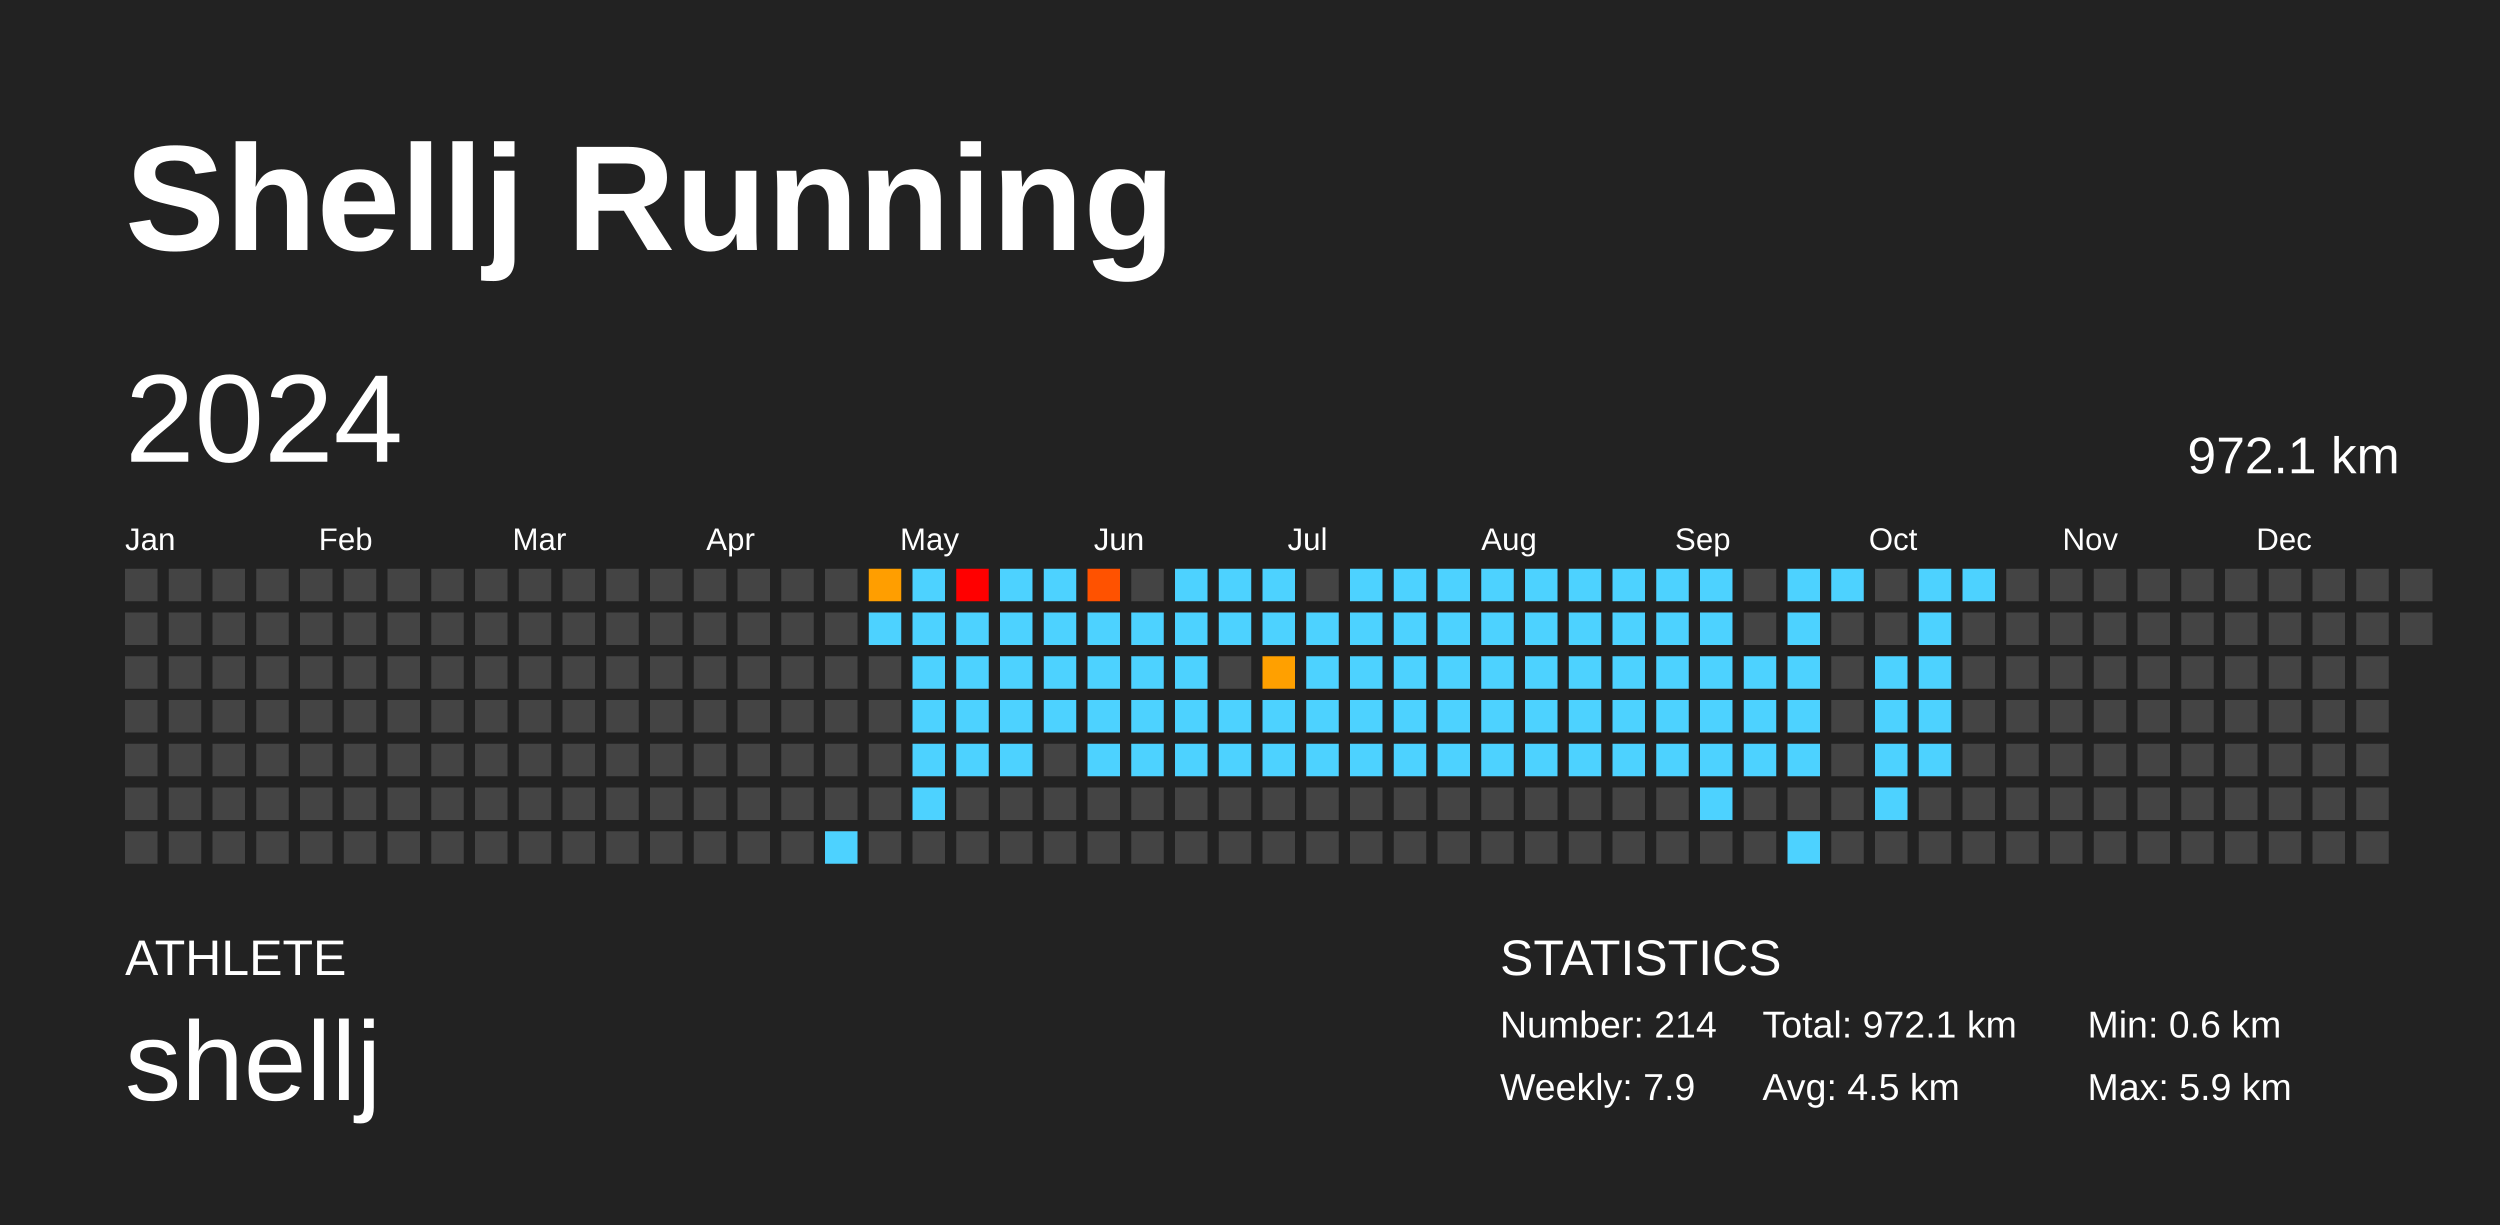
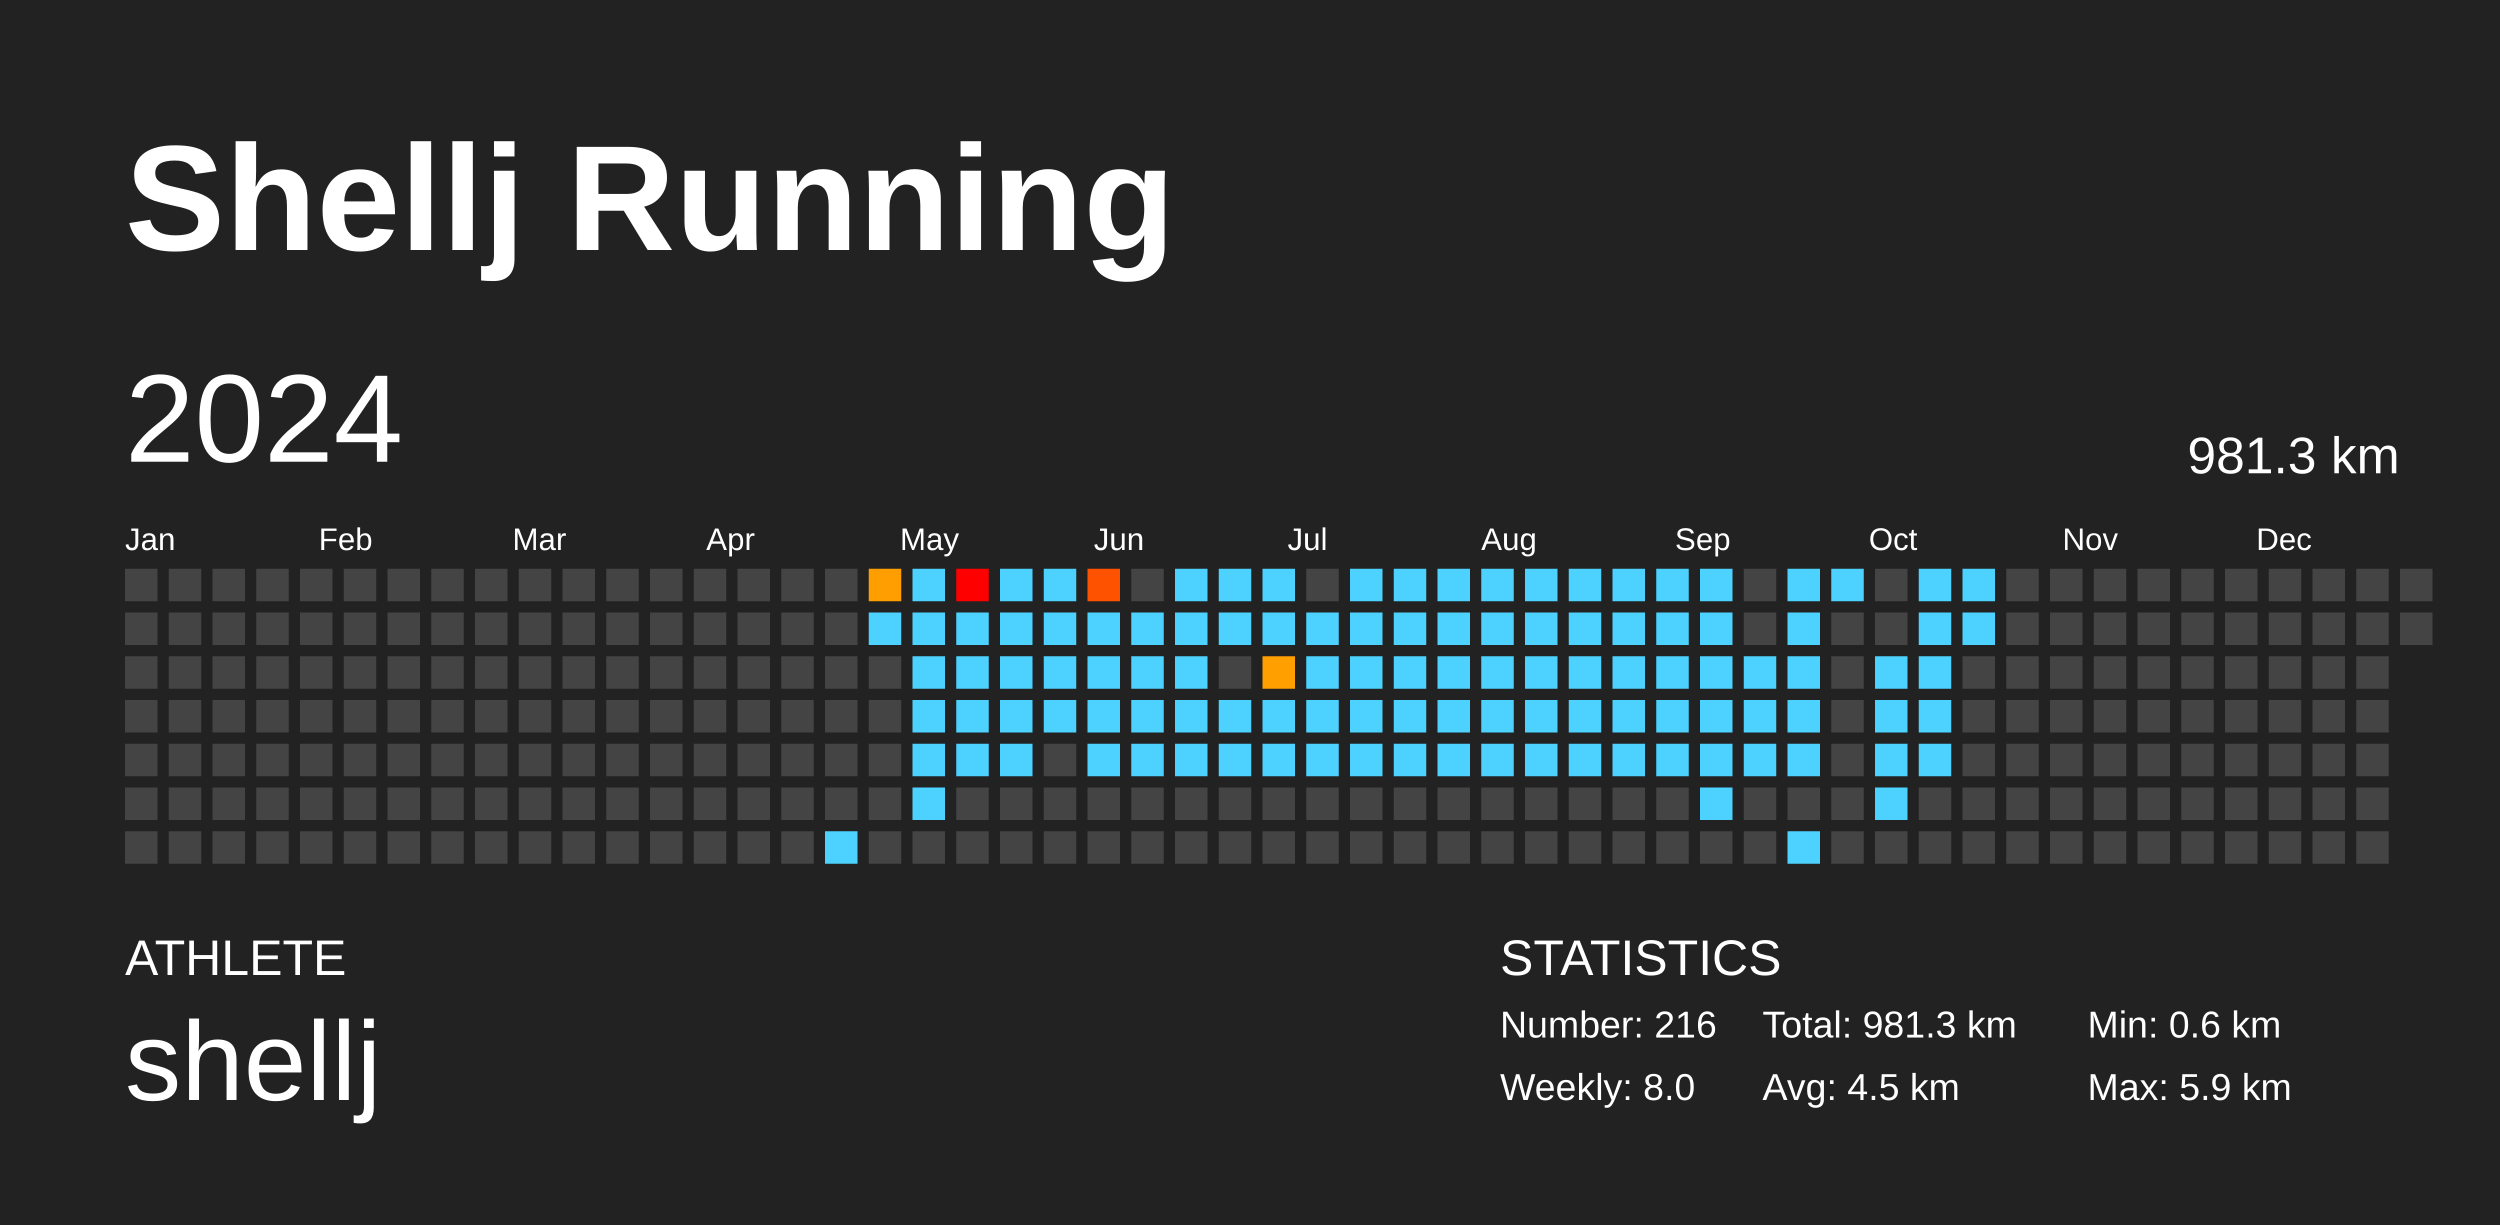
<svg xmlns="http://www.w3.org/2000/svg" baseProfile="full" height="98mm" version="1.1" viewBox="0,0,200,98" width="200mm">
  <defs />
  <rect fill="#222222" height="98" width="200" x="0" y="0" />
  <text fill="#FFFFFF" style="font-size:12px; font-family:Arial; font-weight:bold;" x="10" y="20">Shellj Running</text>
  <text fill="#FFFFFF" style="font-size:4px; font-family:Arial" x="10" y="78">ATHLETE</text>
  <text fill="#FFFFFF" style="font-size:9px; font-family:Arial" x="10" y="88">shellj</text>
  <text fill="#FFFFFF" style="font-size:4px; font-family:Arial" x="120" y="78">STATISTICS</text>
-   <text fill="#FFFFFF" style="font-size:3px; font-family:Arial" x="120" y="83">Number: 214</text>
-   <text fill="#FFFFFF" style="font-size:3px; font-family:Arial" x="120" y="88">Weekly: 7.9</text>
-   <text fill="#FFFFFF" style="font-size:3px; font-family:Arial" x="141" y="83">Total: 972.1 km</text>
+   <text fill="#FFFFFF" style="font-size:3px; font-family:Arial" x="120" y="83">Number: 216</text>
+   <text fill="#FFFFFF" style="font-size:3px; font-family:Arial" x="120" y="88">Weekly: 8.0</text>
+   <text fill="#FFFFFF" style="font-size:3px; font-family:Arial" x="141" y="83">Total: 981.3 km</text>
  <text fill="#FFFFFF" style="font-size:3px; font-family:Arial" x="141" y="88">Avg: 4.5 km</text>
  <text fill="#FFFFFF" style="font-size:3px; font-family:Arial" x="167" y="83">Min: 0.6 km</text>
  <text fill="#FFFFFF" style="font-size:3px; font-family:Arial" x="167" y="88">Max: 5.9 km</text>
  <text dominant-baseline="hanging" fill="#FFFFFF" style="font-size:10.0px; font-family:Arial;" x="10" y="30">2024</text>
-   <text dominant-baseline="hanging" fill="#FFFFFF" style="font-size:4.125px; font-family:Arial;" x="175" y="35">972.1 km</text>
+   <text dominant-baseline="hanging" fill="#FFFFFF" style="font-size:4.125px; font-family:Arial;" x="175" y="35">981.3 km</text>
  <text fill="#FFFFFF" style="font-size:2.5px; font-family:Arial" x="10.0" y="44">Jan</text>
  <text fill="#FFFFFF" style="font-size:2.5px; font-family:Arial" x="25.5" y="44">Feb</text>
  <text fill="#FFFFFF" style="font-size:2.5px; font-family:Arial" x="41.0" y="44">Mar</text>
  <text fill="#FFFFFF" style="font-size:2.5px; font-family:Arial" x="56.5" y="44">Apr</text>
  <text fill="#FFFFFF" style="font-size:2.5px; font-family:Arial" x="72.0" y="44">May</text>
  <text fill="#FFFFFF" style="font-size:2.5px; font-family:Arial" x="87.5" y="44">Jun</text>
  <text fill="#FFFFFF" style="font-size:2.5px; font-family:Arial" x="103.0" y="44">Jul</text>
  <text fill="#FFFFFF" style="font-size:2.5px; font-family:Arial" x="118.5" y="44">Aug</text>
  <text fill="#FFFFFF" style="font-size:2.5px; font-family:Arial" x="134.0" y="44">Sep</text>
  <text fill="#FFFFFF" style="font-size:2.5px; font-family:Arial" x="149.5" y="44">Oct</text>
  <text fill="#FFFFFF" style="font-size:2.5px; font-family:Arial" x="165.0" y="44">Nov</text>
  <text fill="#FFFFFF" style="font-size:2.5px; font-family:Arial" x="180.5" y="44">Dec</text>
  <rect fill="#444444" height="2.6" width="2.6" x="10.0" y="45.5" />
  <rect fill="#444444" height="2.6" width="2.6" x="10.0" y="49.0" />
  <rect fill="#444444" height="2.6" width="2.6" x="10.0" y="52.5" />
  <rect fill="#444444" height="2.6" width="2.6" x="10.0" y="56.0" />
  <rect fill="#444444" height="2.6" width="2.6" x="10.0" y="59.5" />
  <rect fill="#444444" height="2.6" width="2.6" x="10.0" y="63.0" />
  <rect fill="#444444" height="2.6" width="2.6" x="10.0" y="66.5" />
  <rect fill="#444444" height="2.6" width="2.6" x="13.5" y="45.5" />
  <rect fill="#444444" height="2.6" width="2.6" x="13.5" y="49.0" />
  <rect fill="#444444" height="2.6" width="2.6" x="13.5" y="52.5" />
  <rect fill="#444444" height="2.6" width="2.6" x="13.5" y="56.0" />
  <rect fill="#444444" height="2.6" width="2.6" x="13.5" y="59.5" />
  <rect fill="#444444" height="2.6" width="2.6" x="13.5" y="63.0" />
  <rect fill="#444444" height="2.6" width="2.6" x="13.5" y="66.5" />
  <rect fill="#444444" height="2.6" width="2.6" x="17.0" y="45.5" />
  <rect fill="#444444" height="2.6" width="2.6" x="17.0" y="49.0" />
  <rect fill="#444444" height="2.6" width="2.6" x="17.0" y="52.5" />
  <rect fill="#444444" height="2.6" width="2.6" x="17.0" y="56.0" />
  <rect fill="#444444" height="2.6" width="2.6" x="17.0" y="59.5" />
  <rect fill="#444444" height="2.6" width="2.6" x="17.0" y="63.0" />
  <rect fill="#444444" height="2.6" width="2.6" x="17.0" y="66.5" />
  <rect fill="#444444" height="2.6" width="2.6" x="20.5" y="45.5" />
  <rect fill="#444444" height="2.6" width="2.6" x="20.5" y="49.0" />
  <rect fill="#444444" height="2.6" width="2.6" x="20.5" y="52.5" />
  <rect fill="#444444" height="2.6" width="2.6" x="20.5" y="56.0" />
  <rect fill="#444444" height="2.6" width="2.6" x="20.5" y="59.5" />
  <rect fill="#444444" height="2.6" width="2.6" x="20.5" y="63.0" />
  <rect fill="#444444" height="2.6" width="2.6" x="20.5" y="66.5" />
  <rect fill="#444444" height="2.6" width="2.6" x="24.0" y="45.5" />
  <rect fill="#444444" height="2.6" width="2.6" x="24.0" y="49.0" />
  <rect fill="#444444" height="2.6" width="2.6" x="24.0" y="52.5" />
  <rect fill="#444444" height="2.6" width="2.6" x="24.0" y="56.0" />
  <rect fill="#444444" height="2.6" width="2.6" x="24.0" y="59.5" />
  <rect fill="#444444" height="2.6" width="2.6" x="24.0" y="63.0" />
  <rect fill="#444444" height="2.6" width="2.6" x="24.0" y="66.5" />
  <rect fill="#444444" height="2.6" width="2.6" x="27.5" y="45.5" />
  <rect fill="#444444" height="2.6" width="2.6" x="27.5" y="49.0" />
  <rect fill="#444444" height="2.6" width="2.6" x="27.5" y="52.5" />
  <rect fill="#444444" height="2.6" width="2.6" x="27.5" y="56.0" />
  <rect fill="#444444" height="2.6" width="2.6" x="27.5" y="59.5" />
  <rect fill="#444444" height="2.6" width="2.6" x="27.5" y="63.0" />
  <rect fill="#444444" height="2.6" width="2.6" x="27.5" y="66.5" />
  <rect fill="#444444" height="2.6" width="2.6" x="31.0" y="45.5" />
  <rect fill="#444444" height="2.6" width="2.6" x="31.0" y="49.0" />
  <rect fill="#444444" height="2.6" width="2.6" x="31.0" y="52.5" />
  <rect fill="#444444" height="2.6" width="2.6" x="31.0" y="56.0" />
  <rect fill="#444444" height="2.6" width="2.6" x="31.0" y="59.5" />
  <rect fill="#444444" height="2.6" width="2.6" x="31.0" y="63.0" />
  <rect fill="#444444" height="2.6" width="2.6" x="31.0" y="66.5" />
  <rect fill="#444444" height="2.6" width="2.6" x="34.5" y="45.5" />
  <rect fill="#444444" height="2.6" width="2.6" x="34.5" y="49.0" />
  <rect fill="#444444" height="2.6" width="2.6" x="34.5" y="52.5" />
  <rect fill="#444444" height="2.6" width="2.6" x="34.5" y="56.0" />
  <rect fill="#444444" height="2.6" width="2.6" x="34.5" y="59.5" />
  <rect fill="#444444" height="2.6" width="2.6" x="34.5" y="63.0" />
  <rect fill="#444444" height="2.6" width="2.6" x="34.5" y="66.5" />
  <rect fill="#444444" height="2.6" width="2.6" x="38.0" y="45.5" />
  <rect fill="#444444" height="2.6" width="2.6" x="38.0" y="49.0" />
  <rect fill="#444444" height="2.6" width="2.6" x="38.0" y="52.5" />
  <rect fill="#444444" height="2.6" width="2.6" x="38.0" y="56.0" />
  <rect fill="#444444" height="2.6" width="2.6" x="38.0" y="59.5" />
  <rect fill="#444444" height="2.6" width="2.6" x="38.0" y="63.0" />
  <rect fill="#444444" height="2.6" width="2.6" x="38.0" y="66.5" />
  <rect fill="#444444" height="2.6" width="2.6" x="41.5" y="45.5" />
  <rect fill="#444444" height="2.6" width="2.6" x="41.5" y="49.0" />
  <rect fill="#444444" height="2.6" width="2.6" x="41.5" y="52.5" />
  <rect fill="#444444" height="2.6" width="2.6" x="41.5" y="56.0" />
  <rect fill="#444444" height="2.6" width="2.6" x="41.5" y="59.5" />
  <rect fill="#444444" height="2.6" width="2.6" x="41.5" y="63.0" />
  <rect fill="#444444" height="2.6" width="2.6" x="41.5" y="66.5" />
  <rect fill="#444444" height="2.6" width="2.6" x="45.0" y="45.5" />
  <rect fill="#444444" height="2.6" width="2.6" x="45.0" y="49.0" />
  <rect fill="#444444" height="2.6" width="2.6" x="45.0" y="52.5" />
  <rect fill="#444444" height="2.6" width="2.6" x="45.0" y="56.0" />
  <rect fill="#444444" height="2.6" width="2.6" x="45.0" y="59.5" />
  <rect fill="#444444" height="2.6" width="2.6" x="45.0" y="63.0" />
  <rect fill="#444444" height="2.6" width="2.6" x="45.0" y="66.5" />
  <rect fill="#444444" height="2.6" width="2.6" x="48.5" y="45.5" />
  <rect fill="#444444" height="2.6" width="2.6" x="48.5" y="49.0" />
  <rect fill="#444444" height="2.6" width="2.6" x="48.5" y="52.5" />
  <rect fill="#444444" height="2.6" width="2.6" x="48.5" y="56.0" />
  <rect fill="#444444" height="2.6" width="2.6" x="48.5" y="59.5" />
  <rect fill="#444444" height="2.6" width="2.6" x="48.5" y="63.0" />
  <rect fill="#444444" height="2.6" width="2.6" x="48.5" y="66.5" />
  <rect fill="#444444" height="2.6" width="2.6" x="52.0" y="45.5" />
  <rect fill="#444444" height="2.6" width="2.6" x="52.0" y="49.0" />
  <rect fill="#444444" height="2.6" width="2.6" x="52.0" y="52.5" />
  <rect fill="#444444" height="2.6" width="2.6" x="52.0" y="56.0" />
  <rect fill="#444444" height="2.6" width="2.6" x="52.0" y="59.5" />
  <rect fill="#444444" height="2.6" width="2.6" x="52.0" y="63.0" />
  <rect fill="#444444" height="2.6" width="2.6" x="52.0" y="66.5" />
  <rect fill="#444444" height="2.6" width="2.6" x="55.5" y="45.5" />
  <rect fill="#444444" height="2.6" width="2.6" x="55.5" y="49.0" />
  <rect fill="#444444" height="2.6" width="2.6" x="55.5" y="52.5" />
  <rect fill="#444444" height="2.6" width="2.6" x="55.5" y="56.0" />
  <rect fill="#444444" height="2.6" width="2.6" x="55.5" y="59.5" />
  <rect fill="#444444" height="2.6" width="2.6" x="55.5" y="63.0" />
  <rect fill="#444444" height="2.6" width="2.6" x="55.5" y="66.5" />
  <rect fill="#444444" height="2.6" width="2.6" x="59.0" y="45.5" />
  <rect fill="#444444" height="2.6" width="2.6" x="59.0" y="49.0" />
  <rect fill="#444444" height="2.6" width="2.6" x="59.0" y="52.5" />
  <rect fill="#444444" height="2.6" width="2.6" x="59.0" y="56.0" />
  <rect fill="#444444" height="2.6" width="2.6" x="59.0" y="59.5" />
  <rect fill="#444444" height="2.6" width="2.6" x="59.0" y="63.0" />
  <rect fill="#444444" height="2.6" width="2.6" x="59.0" y="66.5" />
  <rect fill="#444444" height="2.6" width="2.6" x="62.5" y="45.5" />
  <rect fill="#444444" height="2.6" width="2.6" x="62.5" y="49.0" />
  <rect fill="#444444" height="2.6" width="2.6" x="62.5" y="52.5" />
  <rect fill="#444444" height="2.6" width="2.6" x="62.5" y="56.0" />
  <rect fill="#444444" height="2.6" width="2.6" x="62.5" y="59.5" />
  <rect fill="#444444" height="2.6" width="2.6" x="62.5" y="63.0" />
  <rect fill="#444444" height="2.6" width="2.6" x="62.5" y="66.5" />
  <rect fill="#444444" height="2.6" width="2.6" x="66.0" y="45.5" />
  <rect fill="#444444" height="2.6" width="2.6" x="66.0" y="49.0" />
  <rect fill="#444444" height="2.6" width="2.6" x="66.0" y="52.5" />
  <rect fill="#444444" height="2.6" width="2.6" x="66.0" y="56.0" />
  <rect fill="#444444" height="2.6" width="2.6" x="66.0" y="59.5" />
  <rect fill="#444444" height="2.6" width="2.6" x="66.0" y="63.0" />
  <rect fill="#4dd2ff" height="2.6" width="2.6" x="66.0" y="66.5" />
  <rect fill="#ff9e00" height="2.6" width="2.6" x="69.5" y="45.5" />
  <rect fill="#4dd2ff" height="2.6" width="2.6" x="69.5" y="49.0" />
  <rect fill="#444444" height="2.6" width="2.6" x="69.5" y="52.5" />
  <rect fill="#444444" height="2.6" width="2.6" x="69.5" y="56.0" />
  <rect fill="#444444" height="2.6" width="2.6" x="69.5" y="59.5" />
  <rect fill="#444444" height="2.6" width="2.6" x="69.5" y="63.0" />
  <rect fill="#444444" height="2.6" width="2.6" x="69.5" y="66.5" />
  <rect fill="#4dd2ff" height="2.6" width="2.6" x="73.0" y="45.5" />
  <rect fill="#4dd2ff" height="2.6" width="2.6" x="73.0" y="49.0" />
  <rect fill="#4dd2ff" height="2.6" width="2.6" x="73.0" y="52.5" />
  <rect fill="#4dd2ff" height="2.6" width="2.6" x="73.0" y="56.0" />
  <rect fill="#4dd2ff" height="2.6" width="2.6" x="73.0" y="59.5" />
  <rect fill="#4dd2ff" height="2.6" width="2.6" x="73.0" y="63.0" />
  <rect fill="#444444" height="2.6" width="2.6" x="73.0" y="66.5" />
  <rect fill="red" height="2.6" width="2.6" x="76.5" y="45.5" />
  <rect fill="#4dd2ff" height="2.6" width="2.6" x="76.5" y="49.0" />
  <rect fill="#4dd2ff" height="2.6" width="2.6" x="76.5" y="52.5" />
  <rect fill="#4dd2ff" height="2.6" width="2.6" x="76.5" y="56.0" />
  <rect fill="#4dd2ff" height="2.6" width="2.6" x="76.5" y="59.5" />
  <rect fill="#444444" height="2.6" width="2.6" x="76.5" y="63.0" />
  <rect fill="#444444" height="2.6" width="2.6" x="76.5" y="66.5" />
  <rect fill="#4dd2ff" height="2.6" width="2.6" x="80.0" y="45.5" />
  <rect fill="#4dd2ff" height="2.6" width="2.6" x="80.0" y="49.0" />
  <rect fill="#4dd2ff" height="2.6" width="2.6" x="80.0" y="52.5" />
  <rect fill="#4dd2ff" height="2.6" width="2.6" x="80.0" y="56.0" />
  <rect fill="#4dd2ff" height="2.6" width="2.6" x="80.0" y="59.5" />
  <rect fill="#444444" height="2.6" width="2.6" x="80.0" y="63.0" />
  <rect fill="#444444" height="2.6" width="2.6" x="80.0" y="66.5" />
  <rect fill="#4dd2ff" height="2.6" width="2.6" x="83.5" y="45.5" />
  <rect fill="#4dd2ff" height="2.6" width="2.6" x="83.5" y="49.0" />
  <rect fill="#4dd2ff" height="2.6" width="2.6" x="83.5" y="52.5" />
  <rect fill="#4dd2ff" height="2.6" width="2.6" x="83.5" y="56.0" />
  <rect fill="#444444" height="2.6" width="2.6" x="83.5" y="59.5" />
  <rect fill="#444444" height="2.6" width="2.6" x="83.5" y="63.0" />
  <rect fill="#444444" height="2.6" width="2.6" x="83.5" y="66.5" />
  <rect fill="#ff5200" height="2.6" width="2.6" x="87.0" y="45.5" />
  <rect fill="#4dd2ff" height="2.6" width="2.6" x="87.0" y="49.0" />
  <rect fill="#4dd2ff" height="2.6" width="2.6" x="87.0" y="52.5" />
  <rect fill="#4dd2ff" height="2.6" width="2.6" x="87.0" y="56.0" />
  <rect fill="#4dd2ff" height="2.6" width="2.6" x="87.0" y="59.5" />
  <rect fill="#444444" height="2.6" width="2.6" x="87.0" y="63.0" />
  <rect fill="#444444" height="2.6" width="2.6" x="87.0" y="66.5" />
  <rect fill="#444444" height="2.6" width="2.6" x="90.5" y="45.5" />
  <rect fill="#4dd2ff" height="2.6" width="2.6" x="90.5" y="49.0" />
  <rect fill="#4dd2ff" height="2.6" width="2.6" x="90.5" y="52.5" />
  <rect fill="#4dd2ff" height="2.6" width="2.6" x="90.5" y="56.0" />
  <rect fill="#4dd2ff" height="2.6" width="2.6" x="90.5" y="59.5" />
  <rect fill="#444444" height="2.6" width="2.6" x="90.5" y="63.0" />
  <rect fill="#444444" height="2.6" width="2.6" x="90.5" y="66.5" />
  <rect fill="#4dd2ff" height="2.6" width="2.6" x="94.0" y="45.5" />
  <rect fill="#4dd2ff" height="2.6" width="2.6" x="94.0" y="49.0" />
  <rect fill="#4dd2ff" height="2.6" width="2.6" x="94.0" y="52.5" />
  <rect fill="#4dd2ff" height="2.6" width="2.6" x="94.0" y="56.0" />
  <rect fill="#4dd2ff" height="2.6" width="2.6" x="94.0" y="59.5" />
  <rect fill="#444444" height="2.6" width="2.6" x="94.0" y="63.0" />
  <rect fill="#444444" height="2.6" width="2.6" x="94.0" y="66.5" />
  <rect fill="#4dd2ff" height="2.6" width="2.6" x="97.5" y="45.5" />
  <rect fill="#4dd2ff" height="2.6" width="2.6" x="97.5" y="49.0" />
  <rect fill="#444444" height="2.6" width="2.6" x="97.5" y="52.5" />
  <rect fill="#4dd2ff" height="2.6" width="2.6" x="97.5" y="56.0" />
  <rect fill="#4dd2ff" height="2.6" width="2.6" x="97.5" y="59.5" />
  <rect fill="#444444" height="2.6" width="2.6" x="97.5" y="63.0" />
  <rect fill="#444444" height="2.6" width="2.6" x="97.5" y="66.5" />
  <rect fill="#4dd2ff" height="2.6" width="2.6" x="101.0" y="45.5" />
  <rect fill="#4dd2ff" height="2.6" width="2.6" x="101.0" y="49.0" />
  <rect fill="#ffa000" height="2.6" width="2.6" x="101.0" y="52.5" />
  <rect fill="#4dd2ff" height="2.6" width="2.6" x="101.0" y="56.0" />
  <rect fill="#4dd2ff" height="2.6" width="2.6" x="101.0" y="59.5" />
  <rect fill="#444444" height="2.6" width="2.6" x="101.0" y="63.0" />
  <rect fill="#444444" height="2.6" width="2.6" x="101.0" y="66.5" />
  <rect fill="#444444" height="2.6" width="2.6" x="104.5" y="45.5" />
  <rect fill="#4dd2ff" height="2.6" width="2.6" x="104.5" y="49.0" />
  <rect fill="#4dd2ff" height="2.6" width="2.6" x="104.5" y="52.5" />
  <rect fill="#4dd2ff" height="2.6" width="2.6" x="104.5" y="56.0" />
  <rect fill="#4dd2ff" height="2.6" width="2.6" x="104.5" y="59.5" />
  <rect fill="#444444" height="2.6" width="2.6" x="104.5" y="63.0" />
  <rect fill="#444444" height="2.6" width="2.6" x="104.5" y="66.5" />
  <rect fill="#4dd2ff" height="2.6" width="2.6" x="108.0" y="45.5" />
  <rect fill="#4dd2ff" height="2.6" width="2.6" x="108.0" y="49.0" />
  <rect fill="#4dd2ff" height="2.6" width="2.6" x="108.0" y="52.5" />
  <rect fill="#4dd2ff" height="2.6" width="2.6" x="108.0" y="56.0" />
  <rect fill="#4dd2ff" height="2.6" width="2.6" x="108.0" y="59.5" />
  <rect fill="#444444" height="2.6" width="2.6" x="108.0" y="63.0" />
  <rect fill="#444444" height="2.6" width="2.6" x="108.0" y="66.5" />
  <rect fill="#4dd2ff" height="2.6" width="2.6" x="111.5" y="45.5" />
  <rect fill="#4dd2ff" height="2.6" width="2.6" x="111.5" y="49.0" />
  <rect fill="#4dd2ff" height="2.6" width="2.6" x="111.5" y="52.5" />
  <rect fill="#4dd2ff" height="2.6" width="2.6" x="111.5" y="56.0" />
  <rect fill="#4dd2ff" height="2.6" width="2.6" x="111.5" y="59.5" />
  <rect fill="#444444" height="2.6" width="2.6" x="111.5" y="63.0" />
  <rect fill="#444444" height="2.6" width="2.6" x="111.5" y="66.5" />
  <rect fill="#4dd2ff" height="2.6" width="2.6" x="115.0" y="45.5" />
  <rect fill="#4dd2ff" height="2.6" width="2.6" x="115.0" y="49.0" />
  <rect fill="#4dd2ff" height="2.6" width="2.6" x="115.0" y="52.5" />
  <rect fill="#4dd2ff" height="2.6" width="2.6" x="115.0" y="56.0" />
  <rect fill="#4dd2ff" height="2.6" width="2.6" x="115.0" y="59.5" />
  <rect fill="#444444" height="2.6" width="2.6" x="115.0" y="63.0" />
  <rect fill="#444444" height="2.6" width="2.6" x="115.0" y="66.5" />
  <rect fill="#4dd2ff" height="2.6" width="2.6" x="118.5" y="45.5" />
  <rect fill="#4dd2ff" height="2.6" width="2.6" x="118.5" y="49.0" />
  <rect fill="#4dd2ff" height="2.6" width="2.6" x="118.5" y="52.5" />
  <rect fill="#4dd2ff" height="2.6" width="2.6" x="118.5" y="56.0" />
  <rect fill="#4dd2ff" height="2.6" width="2.6" x="118.5" y="59.5" />
  <rect fill="#444444" height="2.6" width="2.6" x="118.5" y="63.0" />
  <rect fill="#444444" height="2.6" width="2.6" x="118.5" y="66.5" />
  <rect fill="#4dd2ff" height="2.6" width="2.6" x="122.0" y="45.5" />
  <rect fill="#4dd2ff" height="2.6" width="2.6" x="122.0" y="49.0" />
  <rect fill="#4dd2ff" height="2.6" width="2.6" x="122.0" y="52.5" />
  <rect fill="#4dd2ff" height="2.6" width="2.6" x="122.0" y="56.0" />
  <rect fill="#4dd2ff" height="2.6" width="2.6" x="122.0" y="59.5" />
  <rect fill="#444444" height="2.6" width="2.6" x="122.0" y="63.0" />
  <rect fill="#444444" height="2.6" width="2.6" x="122.0" y="66.5" />
  <rect fill="#4dd2ff" height="2.6" width="2.6" x="125.5" y="45.5" />
  <rect fill="#4dd2ff" height="2.6" width="2.6" x="125.5" y="49.0" />
  <rect fill="#4dd2ff" height="2.6" width="2.6" x="125.5" y="52.5" />
  <rect fill="#4dd2ff" height="2.6" width="2.6" x="125.5" y="56.0" />
  <rect fill="#4dd2ff" height="2.6" width="2.6" x="125.5" y="59.5" />
  <rect fill="#444444" height="2.6" width="2.6" x="125.5" y="63.0" />
  <rect fill="#444444" height="2.6" width="2.6" x="125.5" y="66.5" />
  <rect fill="#4dd2ff" height="2.6" width="2.6" x="129.0" y="45.5" />
  <rect fill="#4dd2ff" height="2.6" width="2.6" x="129.0" y="49.0" />
  <rect fill="#4dd2ff" height="2.6" width="2.6" x="129.0" y="52.5" />
  <rect fill="#4dd2ff" height="2.6" width="2.6" x="129.0" y="56.0" />
  <rect fill="#4dd2ff" height="2.6" width="2.6" x="129.0" y="59.5" />
  <rect fill="#444444" height="2.6" width="2.6" x="129.0" y="63.0" />
  <rect fill="#444444" height="2.6" width="2.6" x="129.0" y="66.5" />
  <rect fill="#4dd2ff" height="2.6" width="2.6" x="132.5" y="45.5" />
  <rect fill="#4dd2ff" height="2.6" width="2.6" x="132.5" y="49.0" />
  <rect fill="#4dd2ff" height="2.6" width="2.6" x="132.5" y="52.5" />
  <rect fill="#4dd2ff" height="2.6" width="2.6" x="132.5" y="56.0" />
  <rect fill="#4dd2ff" height="2.6" width="2.6" x="132.5" y="59.5" />
  <rect fill="#444444" height="2.6" width="2.6" x="132.5" y="63.0" />
  <rect fill="#444444" height="2.6" width="2.6" x="132.5" y="66.5" />
  <rect fill="#4dd2ff" height="2.6" width="2.6" x="136.0" y="45.5" />
  <rect fill="#4dd2ff" height="2.6" width="2.6" x="136.0" y="49.0" />
  <rect fill="#4dd2ff" height="2.6" width="2.6" x="136.0" y="52.5" />
  <rect fill="#4dd2ff" height="2.6" width="2.6" x="136.0" y="56.0" />
  <rect fill="#4dd2ff" height="2.6" width="2.6" x="136.0" y="59.5" />
  <rect fill="#4dd2ff" height="2.6" width="2.6" x="136.0" y="63.0" />
  <rect fill="#444444" height="2.6" width="2.6" x="136.0" y="66.5" />
  <rect fill="#444444" height="2.6" width="2.6" x="139.5" y="45.5" />
  <rect fill="#444444" height="2.6" width="2.6" x="139.5" y="49.0" />
  <rect fill="#4dd2ff" height="2.6" width="2.6" x="139.5" y="52.5" />
  <rect fill="#4dd2ff" height="2.6" width="2.6" x="139.5" y="56.0" />
  <rect fill="#4dd2ff" height="2.6" width="2.6" x="139.5" y="59.5" />
  <rect fill="#444444" height="2.6" width="2.6" x="139.5" y="63.0" />
  <rect fill="#444444" height="2.6" width="2.6" x="139.5" y="66.5" />
  <rect fill="#4dd2ff" height="2.6" width="2.6" x="143.0" y="45.5" />
  <rect fill="#4dd2ff" height="2.6" width="2.6" x="143.0" y="49.0" />
  <rect fill="#4dd2ff" height="2.6" width="2.6" x="143.0" y="52.5" />
  <rect fill="#4dd2ff" height="2.6" width="2.6" x="143.0" y="56.0" />
  <rect fill="#4dd2ff" height="2.6" width="2.6" x="143.0" y="59.5" />
  <rect fill="#444444" height="2.6" width="2.6" x="143.0" y="63.0" />
  <rect fill="#4dd2ff" height="2.6" width="2.6" x="143.0" y="66.5" />
  <rect fill="#4dd2ff" height="2.6" width="2.6" x="146.5" y="45.5" />
  <rect fill="#444444" height="2.6" width="2.6" x="146.5" y="49.0" />
  <rect fill="#444444" height="2.6" width="2.6" x="146.5" y="52.5" />
  <rect fill="#444444" height="2.6" width="2.6" x="146.5" y="56.0" />
  <rect fill="#444444" height="2.6" width="2.6" x="146.5" y="59.5" />
  <rect fill="#444444" height="2.6" width="2.6" x="146.5" y="63.0" />
  <rect fill="#444444" height="2.6" width="2.6" x="146.5" y="66.5" />
  <rect fill="#444444" height="2.6" width="2.6" x="150.0" y="45.5" />
  <rect fill="#444444" height="2.6" width="2.6" x="150.0" y="49.0" />
  <rect fill="#4dd2ff" height="2.6" width="2.6" x="150.0" y="52.5" />
  <rect fill="#4dd2ff" height="2.6" width="2.6" x="150.0" y="56.0" />
  <rect fill="#4dd2ff" height="2.6" width="2.6" x="150.0" y="59.5" />
  <rect fill="#4dd2ff" height="2.6" width="2.6" x="150.0" y="63.0" />
  <rect fill="#444444" height="2.6" width="2.6" x="150.0" y="66.5" />
  <rect fill="#4dd2ff" height="2.6" width="2.6" x="153.5" y="45.5" />
  <rect fill="#4dd2ff" height="2.6" width="2.6" x="153.5" y="49.0" />
  <rect fill="#4dd2ff" height="2.6" width="2.6" x="153.5" y="52.5" />
  <rect fill="#4dd2ff" height="2.6" width="2.6" x="153.5" y="56.0" />
  <rect fill="#4dd2ff" height="2.6" width="2.6" x="153.5" y="59.5" />
  <rect fill="#444444" height="2.6" width="2.6" x="153.5" y="63.0" />
  <rect fill="#444444" height="2.6" width="2.6" x="153.5" y="66.5" />
  <rect fill="#4dd2ff" height="2.6" width="2.6" x="157.0" y="45.5" />
-   <rect fill="#444444" height="2.6" width="2.6" x="157.0" y="49.0" />
+   <rect fill="#4dd2ff" height="2.6" width="2.6" x="157.0" y="49.0" />
  <rect fill="#444444" height="2.6" width="2.6" x="157.0" y="52.5" />
  <rect fill="#444444" height="2.6" width="2.6" x="157.0" y="56.0" />
  <rect fill="#444444" height="2.6" width="2.6" x="157.0" y="59.5" />
  <rect fill="#444444" height="2.6" width="2.6" x="157.0" y="63.0" />
  <rect fill="#444444" height="2.6" width="2.6" x="157.0" y="66.5" />
  <rect fill="#444444" height="2.6" width="2.6" x="160.5" y="45.5" />
  <rect fill="#444444" height="2.6" width="2.6" x="160.5" y="49.0" />
  <rect fill="#444444" height="2.6" width="2.6" x="160.5" y="52.5" />
  <rect fill="#444444" height="2.6" width="2.6" x="160.5" y="56.0" />
  <rect fill="#444444" height="2.6" width="2.6" x="160.5" y="59.5" />
  <rect fill="#444444" height="2.6" width="2.6" x="160.5" y="63.0" />
  <rect fill="#444444" height="2.6" width="2.6" x="160.5" y="66.5" />
  <rect fill="#444444" height="2.6" width="2.6" x="164.0" y="45.5" />
  <rect fill="#444444" height="2.6" width="2.6" x="164.0" y="49.0" />
  <rect fill="#444444" height="2.6" width="2.6" x="164.0" y="52.5" />
  <rect fill="#444444" height="2.6" width="2.6" x="164.0" y="56.0" />
  <rect fill="#444444" height="2.6" width="2.6" x="164.0" y="59.5" />
  <rect fill="#444444" height="2.6" width="2.6" x="164.0" y="63.0" />
  <rect fill="#444444" height="2.6" width="2.6" x="164.0" y="66.5" />
  <rect fill="#444444" height="2.6" width="2.6" x="167.5" y="45.5" />
  <rect fill="#444444" height="2.6" width="2.6" x="167.5" y="49.0" />
  <rect fill="#444444" height="2.6" width="2.6" x="167.5" y="52.5" />
  <rect fill="#444444" height="2.6" width="2.6" x="167.5" y="56.0" />
  <rect fill="#444444" height="2.6" width="2.6" x="167.5" y="59.5" />
  <rect fill="#444444" height="2.6" width="2.6" x="167.5" y="63.0" />
  <rect fill="#444444" height="2.6" width="2.6" x="167.5" y="66.5" />
  <rect fill="#444444" height="2.6" width="2.6" x="171.0" y="45.5" />
  <rect fill="#444444" height="2.6" width="2.6" x="171.0" y="49.0" />
  <rect fill="#444444" height="2.6" width="2.6" x="171.0" y="52.5" />
  <rect fill="#444444" height="2.6" width="2.6" x="171.0" y="56.0" />
  <rect fill="#444444" height="2.6" width="2.6" x="171.0" y="59.5" />
  <rect fill="#444444" height="2.6" width="2.6" x="171.0" y="63.0" />
  <rect fill="#444444" height="2.6" width="2.6" x="171.0" y="66.5" />
  <rect fill="#444444" height="2.6" width="2.6" x="174.5" y="45.5" />
  <rect fill="#444444" height="2.6" width="2.6" x="174.5" y="49.0" />
  <rect fill="#444444" height="2.6" width="2.6" x="174.5" y="52.5" />
  <rect fill="#444444" height="2.6" width="2.6" x="174.5" y="56.0" />
  <rect fill="#444444" height="2.6" width="2.6" x="174.5" y="59.5" />
  <rect fill="#444444" height="2.6" width="2.6" x="174.5" y="63.0" />
  <rect fill="#444444" height="2.6" width="2.6" x="174.5" y="66.5" />
  <rect fill="#444444" height="2.6" width="2.6" x="178.0" y="45.5" />
  <rect fill="#444444" height="2.6" width="2.6" x="178.0" y="49.0" />
  <rect fill="#444444" height="2.6" width="2.6" x="178.0" y="52.5" />
  <rect fill="#444444" height="2.6" width="2.6" x="178.0" y="56.0" />
  <rect fill="#444444" height="2.6" width="2.6" x="178.0" y="59.5" />
  <rect fill="#444444" height="2.6" width="2.6" x="178.0" y="63.0" />
  <rect fill="#444444" height="2.6" width="2.6" x="178.0" y="66.5" />
  <rect fill="#444444" height="2.6" width="2.6" x="181.5" y="45.5" />
  <rect fill="#444444" height="2.6" width="2.6" x="181.5" y="49.0" />
  <rect fill="#444444" height="2.6" width="2.6" x="181.5" y="52.5" />
  <rect fill="#444444" height="2.6" width="2.6" x="181.5" y="56.0" />
  <rect fill="#444444" height="2.6" width="2.6" x="181.5" y="59.5" />
  <rect fill="#444444" height="2.6" width="2.6" x="181.5" y="63.0" />
  <rect fill="#444444" height="2.6" width="2.6" x="181.5" y="66.5" />
  <rect fill="#444444" height="2.6" width="2.6" x="185.0" y="45.5" />
  <rect fill="#444444" height="2.6" width="2.6" x="185.0" y="49.0" />
  <rect fill="#444444" height="2.6" width="2.6" x="185.0" y="52.5" />
  <rect fill="#444444" height="2.6" width="2.6" x="185.0" y="56.0" />
  <rect fill="#444444" height="2.6" width="2.6" x="185.0" y="59.5" />
  <rect fill="#444444" height="2.6" width="2.6" x="185.0" y="63.0" />
  <rect fill="#444444" height="2.6" width="2.6" x="185.0" y="66.5" />
  <rect fill="#444444" height="2.6" width="2.6" x="188.5" y="45.5" />
  <rect fill="#444444" height="2.6" width="2.6" x="188.5" y="49.0" />
  <rect fill="#444444" height="2.6" width="2.6" x="188.5" y="52.5" />
  <rect fill="#444444" height="2.6" width="2.6" x="188.5" y="56.0" />
  <rect fill="#444444" height="2.6" width="2.6" x="188.5" y="59.5" />
  <rect fill="#444444" height="2.6" width="2.6" x="188.5" y="63.0" />
  <rect fill="#444444" height="2.6" width="2.6" x="188.5" y="66.5" />
  <rect fill="#444444" height="2.6" width="2.6" x="192.0" y="45.5" />
  <rect fill="#444444" height="2.6" width="2.6" x="192.0" y="49.0" />
</svg>
